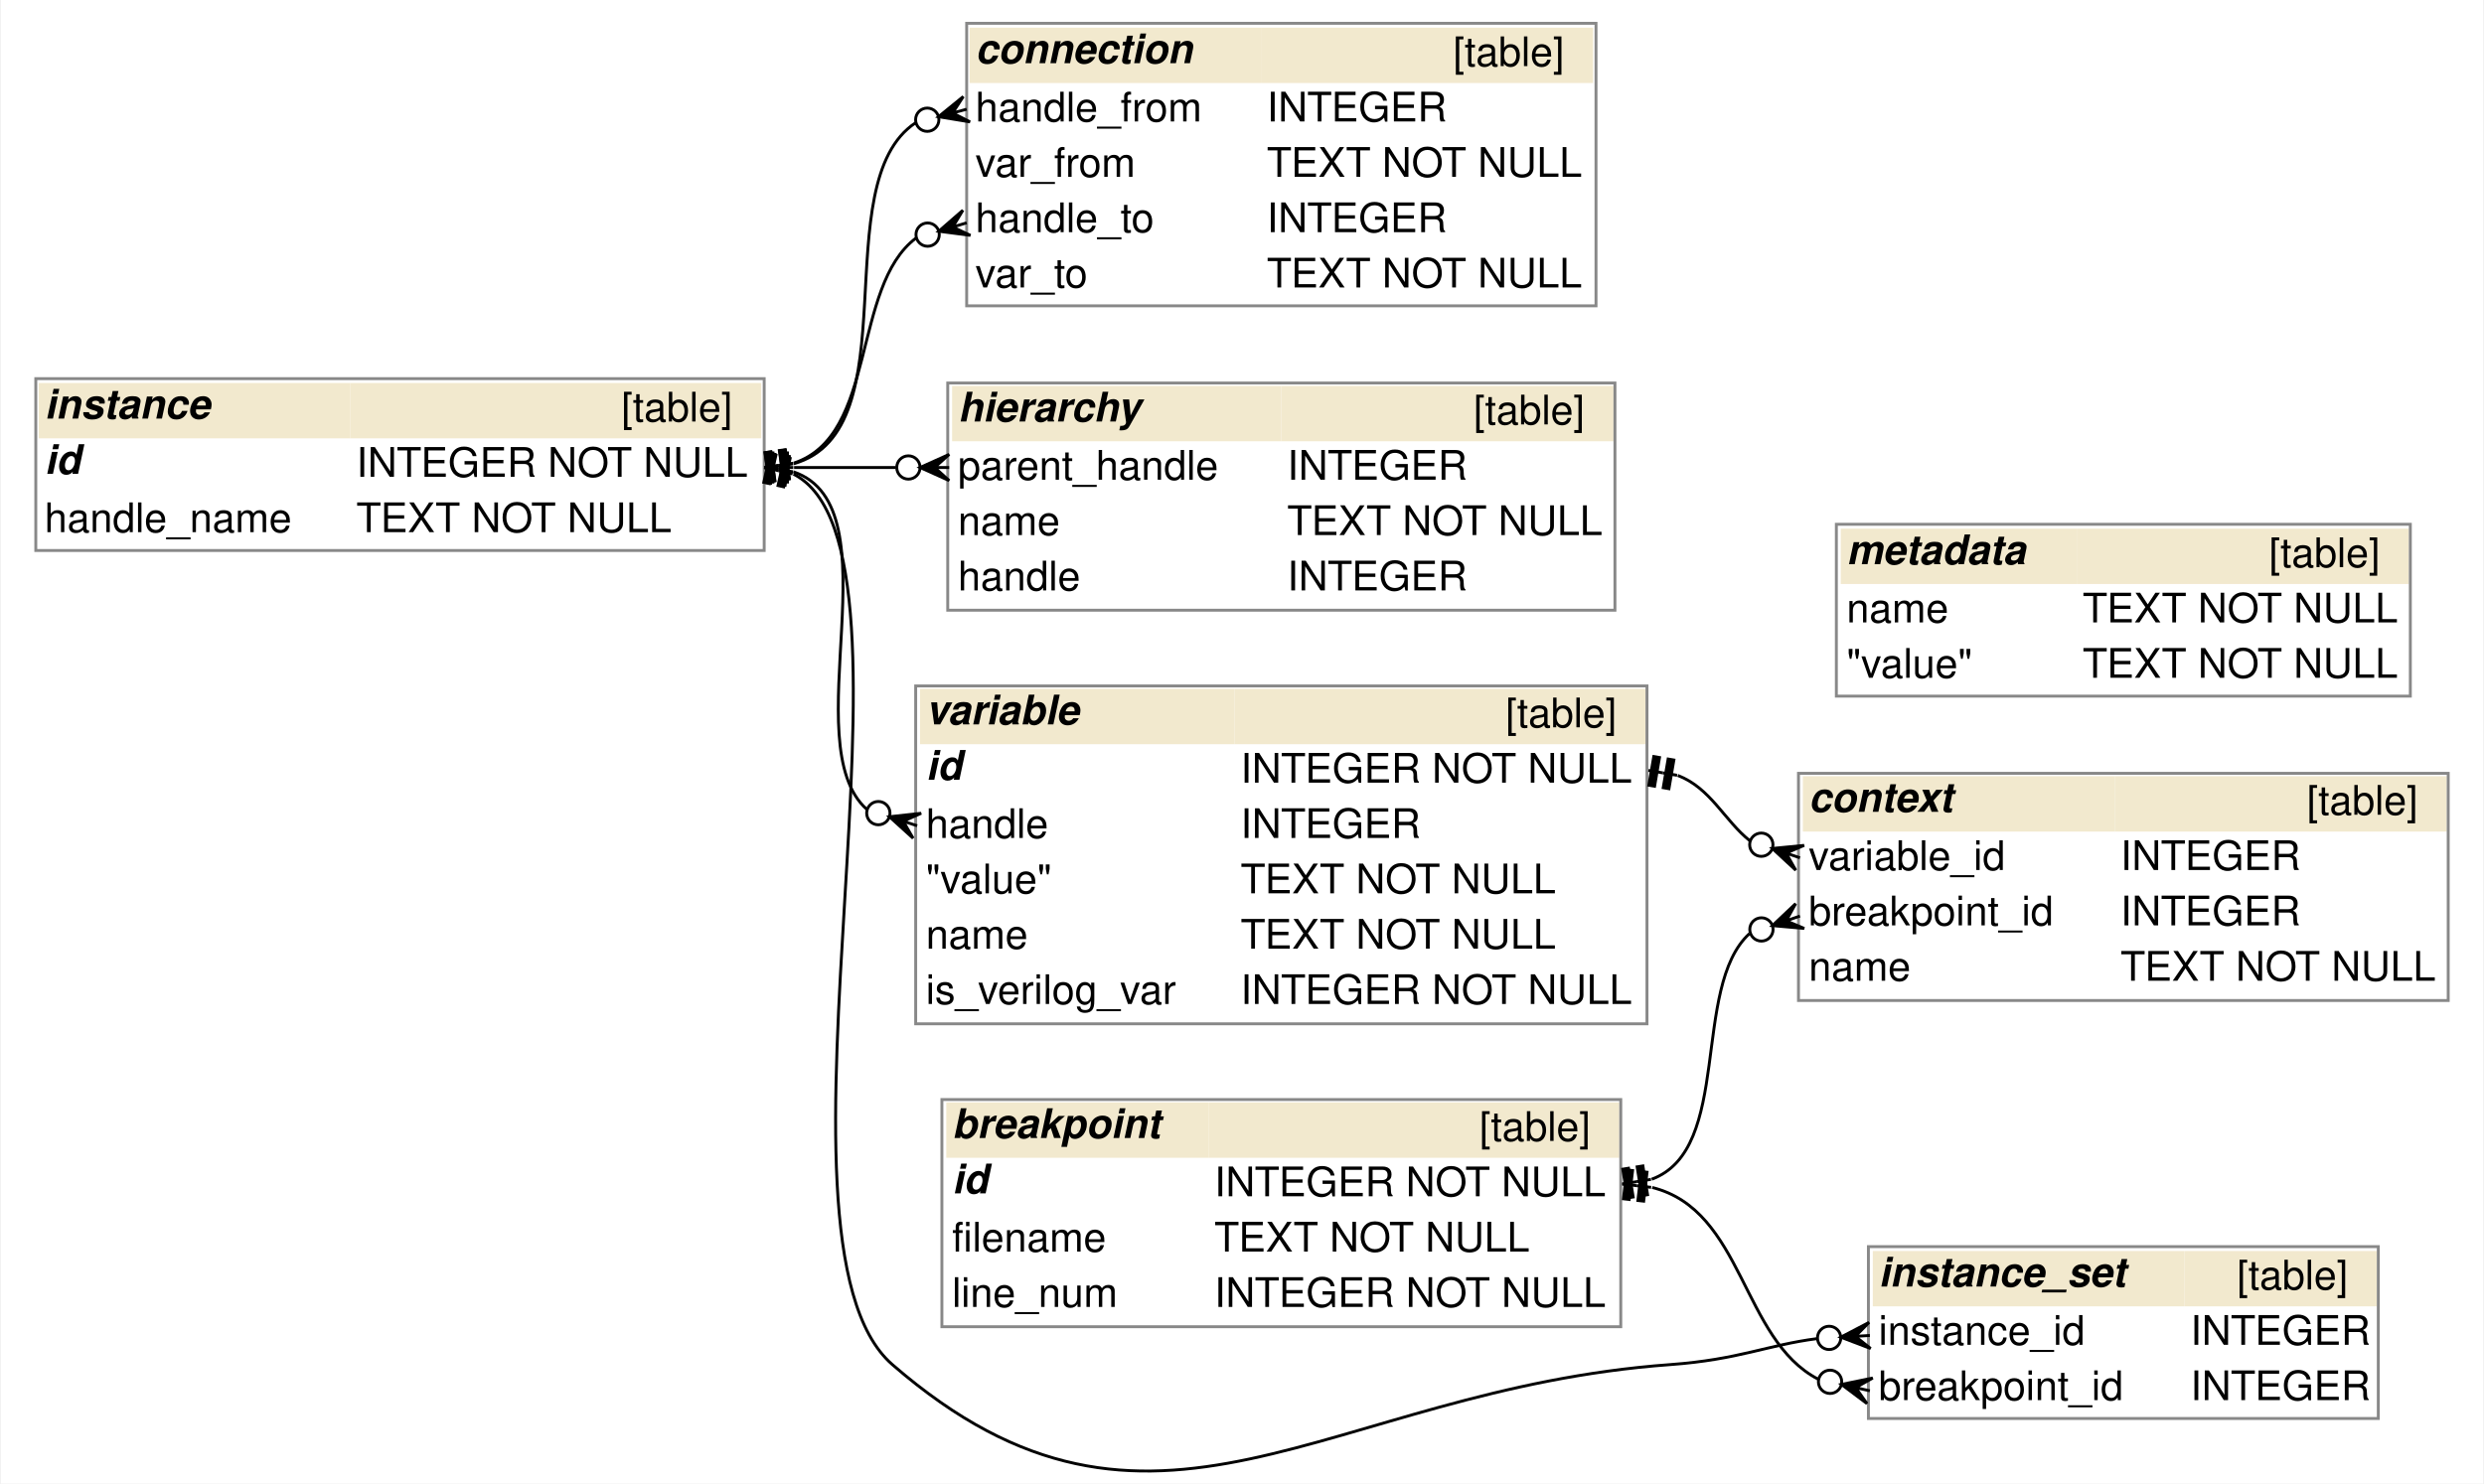
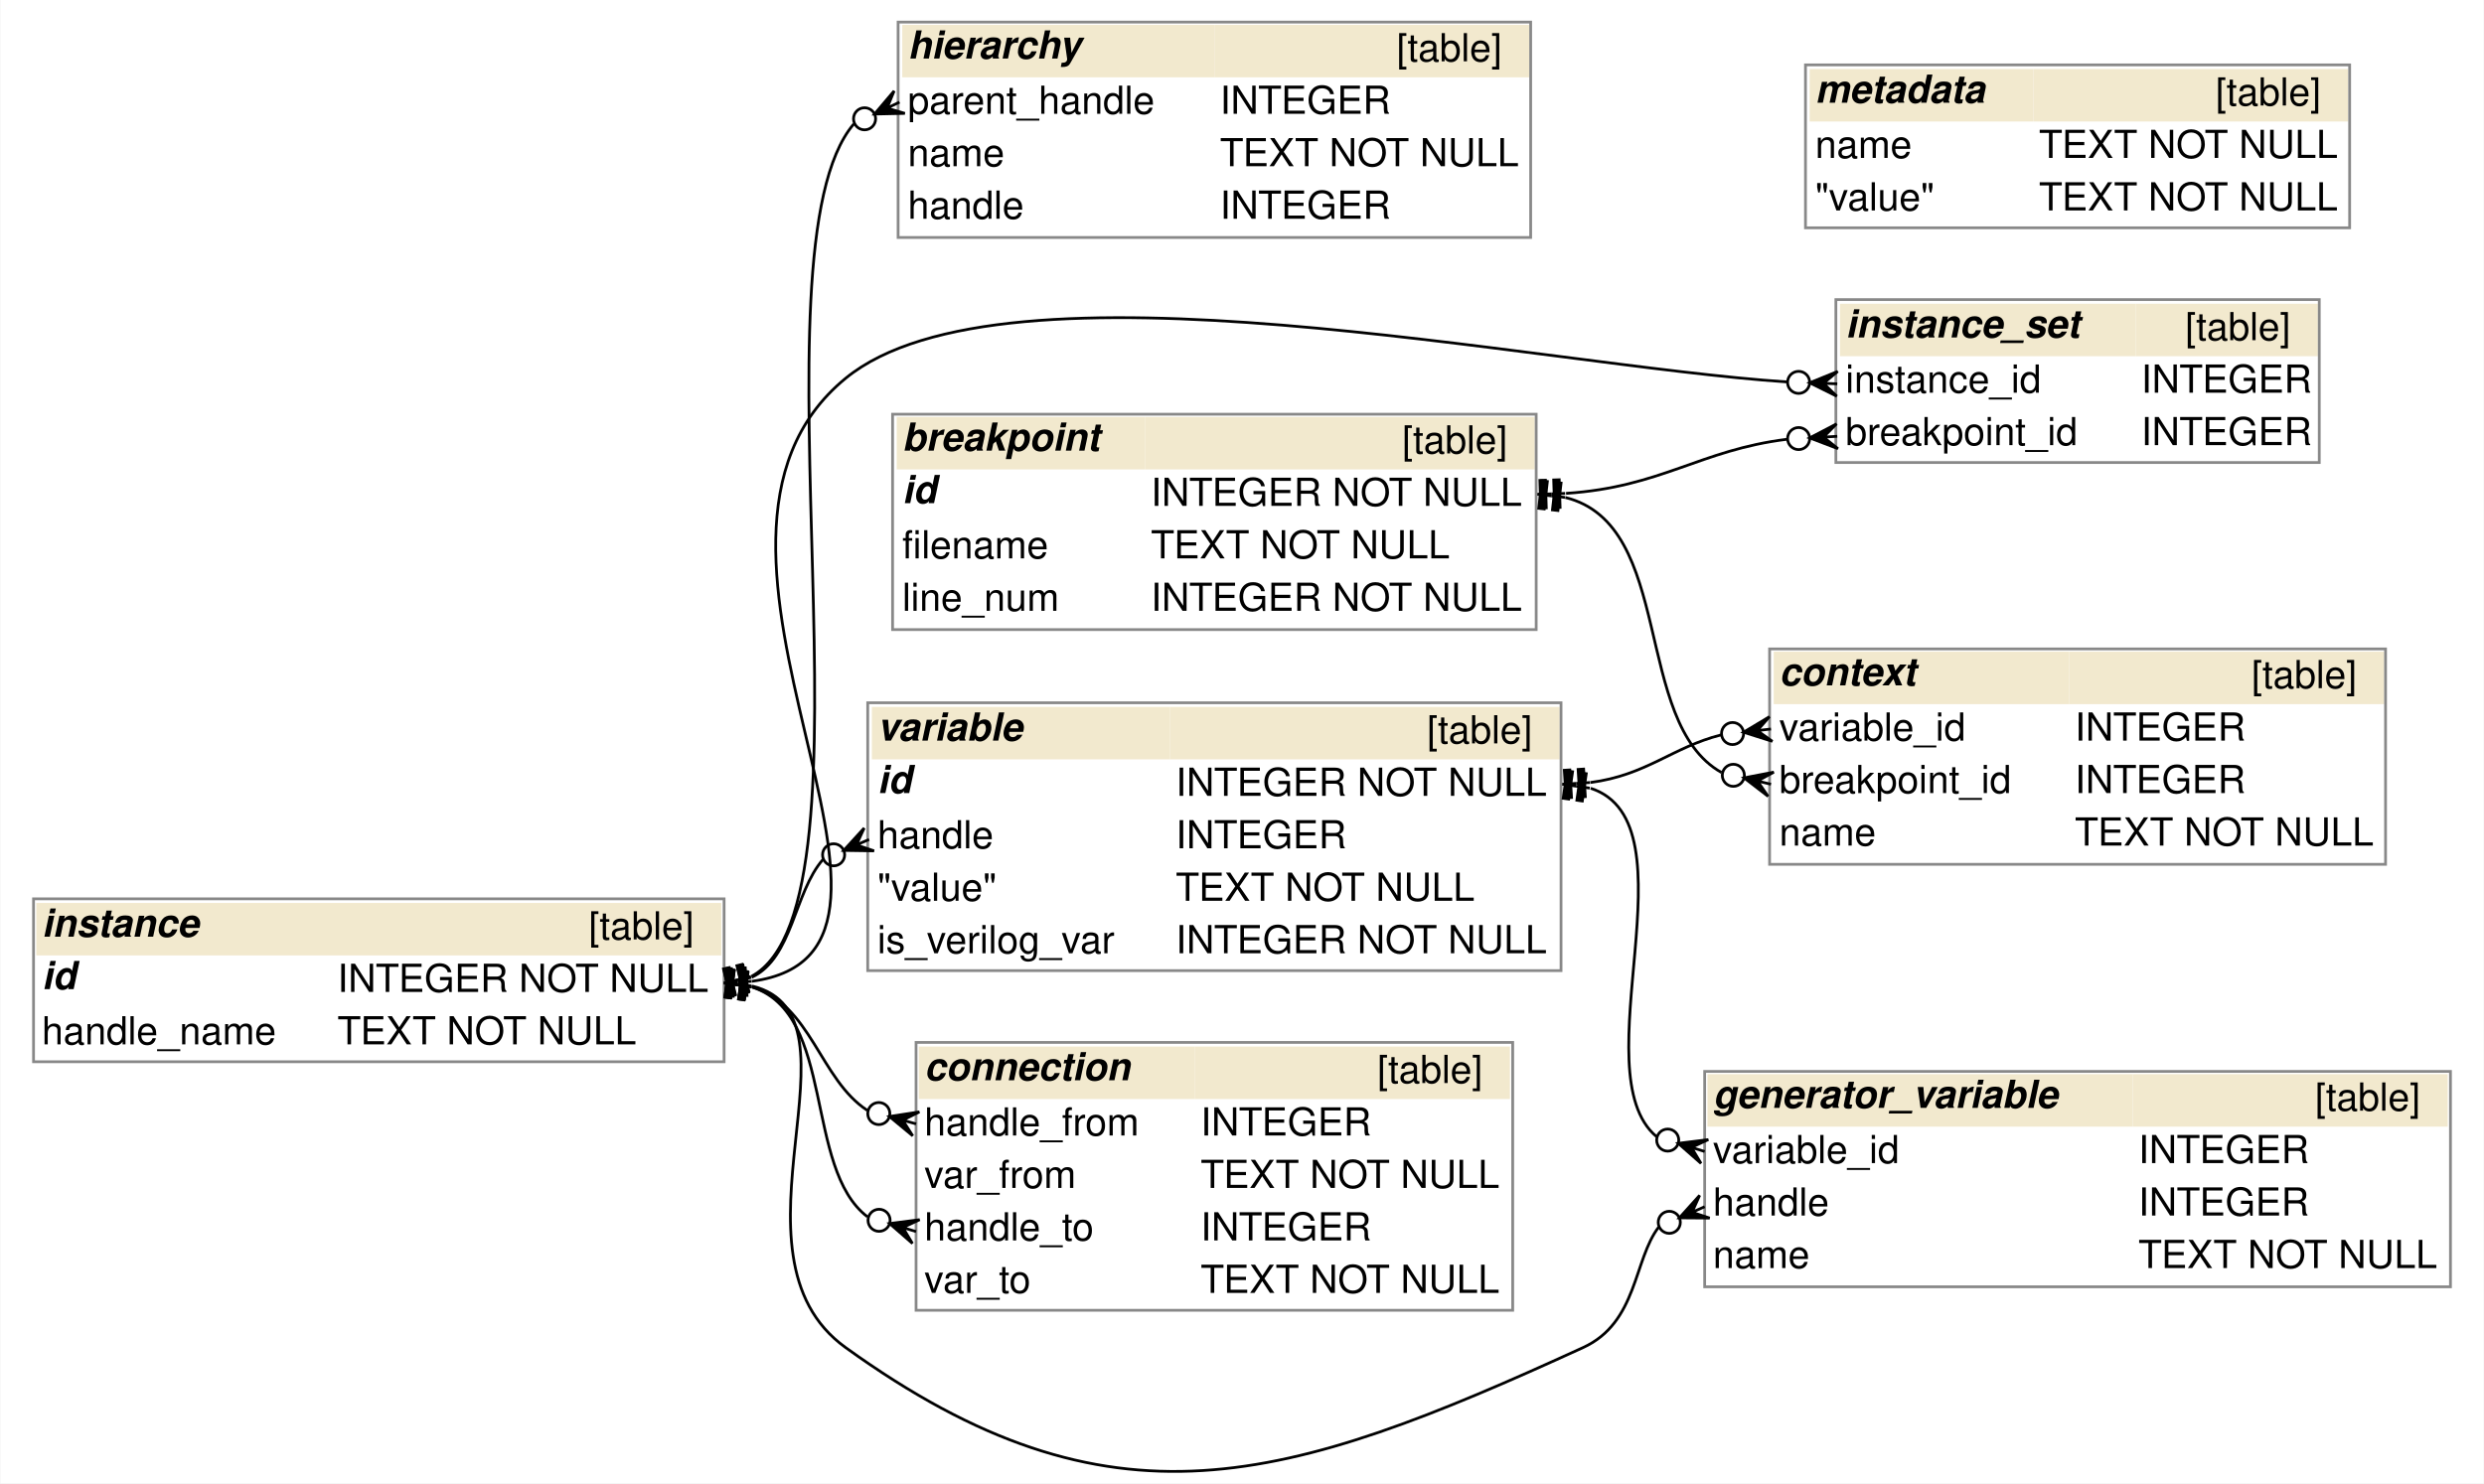
- <svg xmlns="http://www.w3.org/2000/svg" width="852pt" height="509pt" viewBox="0.00 0.00 852.00 509.34">
-   <g id="graph0" class="graph" transform="scale(1 1) rotate(0) translate(4 505.34)">
-     <polygon fill="white" stroke="transparent" points="-4,4 -4,-505.34 848,-505.34 848,4 -4,4" />
+ <svg xmlns="http://www.w3.org/2000/svg" width="899pt" height="537pt" viewBox="0.00 0.00 899.00 537.17">
+   <g id="graph0" class="graph" transform="scale(1 1) rotate(0) translate(4 533.17)">
+     <polygon fill="white" stroke="transparent" points="-4,4 -4,-533.17 895,-533.17 895,4 -4,4" />
    <g id="node1" class="node">
-       <polygon fill="#f2e9ce" stroke="transparent" points="320.5,-107.84 320.5,-126.84 410.5,-126.84 410.5,-107.84 320.5,-107.84" />
-       <text text-anchor="start" x="322.5" y="-114.64" font-family="Helvetica,sans-Serif" font-weight="bold" font-style="italic" font-size="14.00">breakpoint</text>
-       <polygon fill="#f2e9ce" stroke="transparent" points="410.5,-107.84 410.5,-126.84 551.5,-126.84 551.5,-107.84 410.5,-107.84" />
-       <text text-anchor="start" x="503.5" y="-113.64" font-family="Helvetica,sans-Serif" font-size="14.00">[table]</text>
-       <text text-anchor="start" x="322.5" y="-95.64" font-family="Helvetica,sans-Serif" font-weight="bold" font-style="italic" font-size="14.00">id</text>
-       <text text-anchor="start" x="396.5" y="-94.64" font-family="Helvetica,sans-Serif" font-size="14.00"> </text>
-       <text text-anchor="start" x="412.5" y="-94.64" font-family="Helvetica,sans-Serif" font-size="14.00">INTEGER NOT NULL</text>
-       <text text-anchor="start" x="322.5" y="-75.64" font-family="Helvetica,sans-Serif" font-size="14.00">filename</text>
-       <text text-anchor="start" x="396.5" y="-75.64" font-family="Helvetica,sans-Serif" font-size="14.00"> </text>
-       <text text-anchor="start" x="412.5" y="-75.64" font-family="Helvetica,sans-Serif" font-size="14.00">TEXT NOT NULL</text>
-       <text text-anchor="start" x="322.5" y="-56.64" font-family="Helvetica,sans-Serif" font-size="14.00">line_num</text>
-       <text text-anchor="start" x="396.5" y="-56.64" font-family="Helvetica,sans-Serif" font-size="14.00"> </text>
-       <text text-anchor="start" x="412.5" y="-56.64" font-family="Helvetica,sans-Serif" font-size="14.00">INTEGER NOT NULL</text>
-       <polygon fill="none" stroke="#888888" points="319,-49.84 319,-127.84 552,-127.84 552,-49.84 319,-49.84" />
+       <polygon fill="#f2e9ce" stroke="transparent" points="320.5,-363.17 320.5,-382.17 410.5,-382.17 410.5,-363.17 320.5,-363.17" />
+       <text text-anchor="start" x="322.5" y="-369.97" font-family="Helvetica,sans-Serif" font-weight="bold" font-style="italic" font-size="14.00">breakpoint</text>
+       <polygon fill="#f2e9ce" stroke="transparent" points="410.5,-363.17 410.5,-382.17 551.5,-382.17 551.5,-363.17 410.5,-363.17" />
+       <text text-anchor="start" x="503.5" y="-368.97" font-family="Helvetica,sans-Serif" font-size="14.00">[table]</text>
+       <text text-anchor="start" x="322.5" y="-350.97" font-family="Helvetica,sans-Serif" font-weight="bold" font-style="italic" font-size="14.00">id</text>
+       <text text-anchor="start" x="396.5" y="-349.97" font-family="Helvetica,sans-Serif" font-size="14.00"> </text>
+       <text text-anchor="start" x="412.5" y="-349.97" font-family="Helvetica,sans-Serif" font-size="14.00">INTEGER NOT NULL</text>
+       <text text-anchor="start" x="322.5" y="-330.97" font-family="Helvetica,sans-Serif" font-size="14.00">filename</text>
+       <text text-anchor="start" x="396.5" y="-330.97" font-family="Helvetica,sans-Serif" font-size="14.00"> </text>
+       <text text-anchor="start" x="412.5" y="-330.97" font-family="Helvetica,sans-Serif" font-size="14.00">TEXT NOT NULL</text>
+       <text text-anchor="start" x="322.5" y="-311.97" font-family="Helvetica,sans-Serif" font-size="14.00">line_num</text>
+       <text text-anchor="start" x="396.5" y="-311.97" font-family="Helvetica,sans-Serif" font-size="14.00"> </text>
+       <text text-anchor="start" x="412.5" y="-311.97" font-family="Helvetica,sans-Serif" font-size="14.00">INTEGER NOT NULL</text>
+       <polygon fill="none" stroke="#888888" points="319,-305.17 319,-383.17 552,-383.17 552,-305.17 319,-305.17" />
    </g>
    <g id="node2" class="node">
-       <polygon fill="#f2e9ce" stroke="transparent" points="614.5,-219.84 614.5,-238.84 721.5,-238.84 721.5,-219.84 614.5,-219.84" />
-       <text text-anchor="start" x="616.5" y="-226.64" font-family="Helvetica,sans-Serif" font-weight="bold" font-style="italic" font-size="14.00">context</text>
-       <polygon fill="#f2e9ce" stroke="transparent" points="721.5,-219.84 721.5,-238.84 835.5,-238.84 835.5,-219.84 721.5,-219.84" />
-       <text text-anchor="start" x="787.5" y="-225.64" font-family="Helvetica,sans-Serif" font-size="14.00">[table]</text>
-       <text text-anchor="start" x="616.5" y="-206.64" font-family="Helvetica,sans-Serif" font-size="14.00">variable_id</text>
-       <text text-anchor="start" x="714.5" y="-206.64" font-family="Helvetica,sans-Serif" font-size="14.00"> </text>
-       <text text-anchor="start" x="723.5" y="-206.64" font-family="Helvetica,sans-Serif" font-size="14.00">INTEGER</text>
-       <text text-anchor="start" x="616.5" y="-187.64" font-family="Helvetica,sans-Serif" font-size="14.00">breakpoint_id</text>
-       <text text-anchor="start" x="714.5" y="-187.64" font-family="Helvetica,sans-Serif" font-size="14.00"> </text>
-       <text text-anchor="start" x="723.5" y="-187.64" font-family="Helvetica,sans-Serif" font-size="14.00">INTEGER</text>
-       <text text-anchor="start" x="616.5" y="-168.64" font-family="Helvetica,sans-Serif" font-size="14.00">name</text>
-       <text text-anchor="start" x="714.5" y="-168.64" font-family="Helvetica,sans-Serif" font-size="14.00"> </text>
-       <text text-anchor="start" x="723.5" y="-168.64" font-family="Helvetica,sans-Serif" font-size="14.00">TEXT NOT NULL</text>
-       <polygon fill="none" stroke="#888888" points="613,-161.84 613,-239.84 836,-239.84 836,-161.84 613,-161.84" />
+       <polygon fill="#f2e9ce" stroke="transparent" points="638,-278.17 638,-297.17 745,-297.17 745,-278.17 638,-278.17" />
+       <text text-anchor="start" x="640" y="-284.97" font-family="Helvetica,sans-Serif" font-weight="bold" font-style="italic" font-size="14.00">context</text>
+       <polygon fill="#f2e9ce" stroke="transparent" points="745,-278.17 745,-297.17 859,-297.17 859,-278.17 745,-278.17" />
+       <text text-anchor="start" x="811" y="-283.97" font-family="Helvetica,sans-Serif" font-size="14.00">[table]</text>
+       <text text-anchor="start" x="640" y="-264.97" font-family="Helvetica,sans-Serif" font-size="14.00">variable_id</text>
+       <text text-anchor="start" x="738" y="-264.97" font-family="Helvetica,sans-Serif" font-size="14.00"> </text>
+       <text text-anchor="start" x="747" y="-264.97" font-family="Helvetica,sans-Serif" font-size="14.00">INTEGER</text>
+       <text text-anchor="start" x="640" y="-245.97" font-family="Helvetica,sans-Serif" font-size="14.00">breakpoint_id</text>
+       <text text-anchor="start" x="738" y="-245.97" font-family="Helvetica,sans-Serif" font-size="14.00"> </text>
+       <text text-anchor="start" x="747" y="-245.97" font-family="Helvetica,sans-Serif" font-size="14.00">INTEGER</text>
+       <text text-anchor="start" x="640" y="-226.97" font-family="Helvetica,sans-Serif" font-size="14.00">name</text>
+       <text text-anchor="start" x="738" y="-226.97" font-family="Helvetica,sans-Serif" font-size="14.00"> </text>
+       <text text-anchor="start" x="747" y="-226.97" font-family="Helvetica,sans-Serif" font-size="14.00">TEXT NOT NULL</text>
+       <polygon fill="none" stroke="#888888" points="636.5,-220.17 636.5,-298.17 859.5,-298.17 859.5,-220.17 636.5,-220.17" />
    </g>
    <g id="edge1" class="edge">
-       <path fill="none" stroke="black" d="M596.16,-184.8C576.02,-166.26 590.52,-110.73 562.61,-100.48" />
-       <polygon fill="black" stroke="black" points="604.06,-187.55 612.02,-195.09 608.78,-189.2 613.5,-190.84 613.5,-190.84 613.5,-190.84 608.78,-189.2 614.98,-186.59 604.06,-187.55 604.06,-187.55" />
-       <ellipse fill="none" stroke="black" cx="600.28" cy="-186.24" rx="4" ry="4" />
-       <polygon fill="black" stroke="black" points="552.69,-103.94 554.29,-94.06 556.26,-94.38 554.66,-104.26 552.69,-103.94" />
-       <polyline fill="none" stroke="black" points="552.5,-98.84 557.44,-99.64 " />
-       <polygon fill="black" stroke="black" points="557.62,-104.73 559.22,-94.86 561.2,-95.18 559.6,-105.05 557.62,-104.73" />
-       <polyline fill="none" stroke="black" points="557.44,-99.64 562.37,-100.44 " />
+       <path fill="none" stroke="black" d="M619.09,-253.42C586.7,-271.68 602.48,-343.07 562.56,-353.02" />
+       <polygon fill="black" stroke="black" points="627.27,-251.48 638.04,-253.55 632.13,-250.33 637,-249.17 637,-249.17 637,-249.17 632.13,-250.33 635.96,-244.79 627.27,-251.48 627.27,-251.48" />
+       <ellipse fill="none" stroke="black" cx="623.38" cy="-252.4" rx="4" ry="4" />
+       <polygon fill="black" stroke="black" points="554.06,-359.03 552.92,-349.09 554.91,-348.86 556.05,-358.8 554.06,-359.03" />
+       <polyline fill="none" stroke="black" points="552.5,-354.17 557.47,-353.6 " />
+       <polygon fill="black" stroke="black" points="559.03,-358.46 557.89,-348.52 559.88,-348.29 561.02,-358.23 559.03,-358.46" />
+       <polyline fill="none" stroke="black" points="557.47,-353.6 562.43,-353.03 " />
+     </g>
+     <g id="node8" class="node">
+       <polygon fill="#f2e9ce" stroke="transparent" points="311.5,-258.17 311.5,-277.17 419.5,-277.17 419.5,-258.17 311.5,-258.17" />
+       <text text-anchor="start" x="313.5" y="-264.97" font-family="Helvetica,sans-Serif" font-weight="bold" font-style="italic" font-size="14.00">variable</text>
+       <polygon fill="#f2e9ce" stroke="transparent" points="419.5,-258.17 419.5,-277.17 560.5,-277.17 560.5,-258.17 419.5,-258.17" />
+       <text text-anchor="start" x="512.5" y="-263.97" font-family="Helvetica,sans-Serif" font-size="14.00">[table]</text>
+       <text text-anchor="start" x="313.5" y="-245.97" font-family="Helvetica,sans-Serif" font-weight="bold" font-style="italic" font-size="14.00">id</text>
+       <text text-anchor="start" x="412.5" y="-244.97" font-family="Helvetica,sans-Serif" font-size="14.00"> </text>
+       <text text-anchor="start" x="421.5" y="-244.97" font-family="Helvetica,sans-Serif" font-size="14.00">INTEGER NOT NULL</text>
+       <text text-anchor="start" x="313.5" y="-225.97" font-family="Helvetica,sans-Serif" font-size="14.00">handle</text>
+       <text text-anchor="start" x="412.5" y="-225.97" font-family="Helvetica,sans-Serif" font-size="14.00"> </text>
+       <text text-anchor="start" x="421.5" y="-225.97" font-family="Helvetica,sans-Serif" font-size="14.00">INTEGER</text>
+       <text text-anchor="start" x="313.5" y="-206.97" font-family="Helvetica,sans-Serif" font-size="14.00">"value"</text>
+       <text text-anchor="start" x="412.5" y="-206.97" font-family="Helvetica,sans-Serif" font-size="14.00"> </text>
+       <text text-anchor="start" x="421.5" y="-206.97" font-family="Helvetica,sans-Serif" font-size="14.00">TEXT NOT NULL</text>
+       <text text-anchor="start" x="313.5" y="-187.97" font-family="Helvetica,sans-Serif" font-size="14.00">is_verilog_var</text>
+       <text text-anchor="start" x="412.5" y="-187.97" font-family="Helvetica,sans-Serif" font-size="14.00"> </text>
+       <text text-anchor="start" x="421.5" y="-187.97" font-family="Helvetica,sans-Serif" font-size="14.00">INTEGER NOT NULL</text>
+       <polygon fill="none" stroke="#888888" points="310,-181.67 310,-278.67 561,-278.67 561,-181.67 310,-181.67" />
+     </g>
+     <g id="edge9" class="edge">
+       <path fill="none" stroke="black" d="M618.91,-267.03C601.33,-262.56 591.87,-252.41 571.63,-249.8" />
+       <polygon fill="black" stroke="black" points="627.07,-268 636.47,-273.64 632.03,-268.59 637,-269.17 637,-269.17 637,-269.17 632.03,-268.59 637.53,-264.7 627.07,-268 627.07,-268" />
+       <ellipse fill="none" stroke="black" cx="623.1" cy="-267.53" rx="4" ry="4" />
+       <polygon fill="black" stroke="black" points="562.19,-254.23 562.81,-244.24 564.8,-244.37 564.19,-254.35 562.19,-254.23" />
+       <polyline fill="none" stroke="black" points="561.5,-249.17 566.49,-249.48 " />
+       <polygon fill="black" stroke="black" points="567.18,-254.53 567.8,-244.55 569.79,-244.68 569.18,-254.66 567.18,-254.53" />
+       <polyline fill="none" stroke="black" points="566.49,-249.48 571.48,-249.79 " />
+     </g>
+     <g id="node3" class="node">
+       <polygon fill="#f2e9ce" stroke="transparent" points="662,-404.17 662,-423.17 769,-423.17 769,-404.17 662,-404.17" />
+       <text text-anchor="start" x="664" y="-410.97" font-family="Helvetica,sans-Serif" font-weight="bold" font-style="italic" font-size="14.00">instance_set</text>
+       <polygon fill="#f2e9ce" stroke="transparent" points="769,-404.17 769,-423.17 835,-423.17 835,-404.17 769,-404.17" />
+       <text text-anchor="start" x="787" y="-409.97" font-family="Helvetica,sans-Serif" font-size="14.00">[table]</text>
+       <text text-anchor="start" x="664" y="-390.97" font-family="Helvetica,sans-Serif" font-size="14.00">instance_id</text>
+       <text text-anchor="start" x="762" y="-390.97" font-family="Helvetica,sans-Serif" font-size="14.00"> </text>
+       <text text-anchor="start" x="771" y="-390.97" font-family="Helvetica,sans-Serif" font-size="14.00">INTEGER</text>
+       <text text-anchor="start" x="664" y="-371.97" font-family="Helvetica,sans-Serif" font-size="14.00">breakpoint_id</text>
+       <text text-anchor="start" x="762" y="-371.97" font-family="Helvetica,sans-Serif" font-size="14.00"> </text>
+       <text text-anchor="start" x="771" y="-371.97" font-family="Helvetica,sans-Serif" font-size="14.00">INTEGER</text>
+       <polygon fill="none" stroke="#888888" points="660.5,-365.67 660.5,-424.67 835.5,-424.67 835.5,-365.67 660.5,-365.67" />
+     </g>
+     <g id="edge2" class="edge">
+       <path fill="none" stroke="black" d="M642.83,-374.1C611.31,-370.19 597.37,-356.78 562.82,-354.5" />
+       <polygon fill="black" stroke="black" points="651.02,-374.59 660.74,-379.67 656.01,-374.88 661,-375.17 661,-375.17 661,-375.17 656.01,-374.88 661.26,-370.68 651.02,-374.59 651.02,-374.59" />
+       <ellipse fill="none" stroke="black" cx="647.02" cy="-374.35" rx="4" ry="4" />
+       <polygon fill="black" stroke="black" points="553.34,-359.2 553.66,-349.21 555.66,-349.27 555.34,-359.27 553.34,-359.2" />
+       <polyline fill="none" stroke="black" points="552.5,-354.17 557.5,-354.33 " />
+       <polygon fill="black" stroke="black" points="558.34,-359.36 558.66,-349.37 560.66,-349.43 560.34,-359.43 558.34,-359.36" />
+       <polyline fill="none" stroke="black" points="557.5,-354.33 562.49,-354.49 " />
    </g>
    <g id="node7" class="node">
-       <polygon fill="#f2e9ce" stroke="transparent" points="311.5,-249.84 311.5,-268.84 419.5,-268.84 419.5,-249.84 311.5,-249.84" />
-       <text text-anchor="start" x="313.5" y="-256.64" font-family="Helvetica,sans-Serif" font-weight="bold" font-style="italic" font-size="14.00">variable</text>
-       <polygon fill="#f2e9ce" stroke="transparent" points="419.5,-249.84 419.5,-268.84 560.5,-268.84 560.5,-249.84 419.5,-249.84" />
-       <text text-anchor="start" x="512.5" y="-255.64" font-family="Helvetica,sans-Serif" font-size="14.00">[table]</text>
-       <text text-anchor="start" x="313.5" y="-237.64" font-family="Helvetica,sans-Serif" font-weight="bold" font-style="italic" font-size="14.00">id</text>
-       <text text-anchor="start" x="412.5" y="-236.64" font-family="Helvetica,sans-Serif" font-size="14.00"> </text>
-       <text text-anchor="start" x="421.5" y="-236.64" font-family="Helvetica,sans-Serif" font-size="14.00">INTEGER NOT NULL</text>
-       <text text-anchor="start" x="313.5" y="-217.64" font-family="Helvetica,sans-Serif" font-size="14.00">handle</text>
-       <text text-anchor="start" x="412.5" y="-217.64" font-family="Helvetica,sans-Serif" font-size="14.00"> </text>
-       <text text-anchor="start" x="421.5" y="-217.64" font-family="Helvetica,sans-Serif" font-size="14.00">INTEGER</text>
-       <text text-anchor="start" x="313.5" y="-198.64" font-family="Helvetica,sans-Serif" font-size="14.00">"value"</text>
-       <text text-anchor="start" x="412.5" y="-198.64" font-family="Helvetica,sans-Serif" font-size="14.00"> </text>
-       <text text-anchor="start" x="421.5" y="-198.64" font-family="Helvetica,sans-Serif" font-size="14.00">TEXT NOT NULL</text>
-       <text text-anchor="start" x="313.5" y="-179.64" font-family="Helvetica,sans-Serif" font-size="14.00">name</text>
-       <text text-anchor="start" x="412.5" y="-179.64" font-family="Helvetica,sans-Serif" font-size="14.00"> </text>
-       <text text-anchor="start" x="421.5" y="-179.64" font-family="Helvetica,sans-Serif" font-size="14.00">TEXT NOT NULL</text>
-       <text text-anchor="start" x="313.5" y="-160.64" font-family="Helvetica,sans-Serif" font-size="14.00">is_verilog_var</text>
-       <text text-anchor="start" x="412.5" y="-160.64" font-family="Helvetica,sans-Serif" font-size="14.00"> </text>
-       <text text-anchor="start" x="421.5" y="-160.64" font-family="Helvetica,sans-Serif" font-size="14.00">INTEGER NOT NULL</text>
-       <polygon fill="none" stroke="#888888" points="310,-153.84 310,-269.84 561,-269.84 561,-153.84 310,-153.84" />
+       <polygon fill="#f2e9ce" stroke="transparent" points="9,-187.17 9,-206.17 116,-206.17 116,-187.17 9,-187.17" />
+       <text text-anchor="start" x="11" y="-193.97" font-family="Helvetica,sans-Serif" font-weight="bold" font-style="italic" font-size="14.00">instance</text>
+       <polygon fill="#f2e9ce" stroke="transparent" points="116,-187.17 116,-206.17 257,-206.17 257,-187.17 116,-187.17" />
+       <text text-anchor="start" x="209" y="-192.97" font-family="Helvetica,sans-Serif" font-size="14.00">[table]</text>
+       <text text-anchor="start" x="11" y="-174.97" font-family="Helvetica,sans-Serif" font-weight="bold" font-style="italic" font-size="14.00">id</text>
+       <text text-anchor="start" x="109" y="-173.97" font-family="Helvetica,sans-Serif" font-size="14.00"> </text>
+       <text text-anchor="start" x="118" y="-173.97" font-family="Helvetica,sans-Serif" font-size="14.00">INTEGER NOT NULL</text>
+       <text text-anchor="start" x="11" y="-154.97" font-family="Helvetica,sans-Serif" font-size="14.00">handle_name</text>
+       <text text-anchor="start" x="109" y="-154.97" font-family="Helvetica,sans-Serif" font-size="14.00"> </text>
+       <text text-anchor="start" x="118" y="-154.97" font-family="Helvetica,sans-Serif" font-size="14.00">TEXT NOT NULL</text>
+       <polygon fill="none" stroke="#888888" points="8,-148.67 8,-207.67 258,-207.67 258,-148.67 8,-148.67" />
+     </g>
+     <g id="edge5" class="edge">
+       <path fill="none" stroke="black" d="M642.8,-394.86C552.21,-400.88 359.5,-443.27 302,-396.17 228.05,-335.6 347.76,-188.63 268.12,-177.81" />
+       <polygon fill="black" stroke="black" points="651.01,-394.55 661.17,-398.67 656,-394.36 661,-394.17 661,-394.17 661,-394.17 656,-394.36 660.83,-389.68 651.01,-394.55 651.01,-394.55" />
+       <ellipse fill="none" stroke="black" cx="647.01" cy="-394.7" rx="4" ry="4" />
+       <polygon fill="black" stroke="black" points="258.69,-182.23 259.31,-172.25 261.31,-172.37 260.68,-182.35 258.69,-182.23" />
+       <polyline fill="none" stroke="black" points="258,-177.17 262.99,-177.49 " />
+       <polygon fill="black" stroke="black" points="263.68,-182.54 264.3,-172.56 266.3,-172.68 265.67,-182.66 263.68,-182.54" />
+       <polyline fill="none" stroke="black" points="262.99,-177.49 267.98,-177.8 " />
+     </g>
+     <g id="node4" class="node">
+       <polygon fill="#f2e9ce" stroke="transparent" points="328.5,-135.17 328.5,-154.17 428.5,-154.17 428.5,-135.17 328.5,-135.17" />
+       <text text-anchor="start" x="330.5" y="-141.97" font-family="Helvetica,sans-Serif" font-weight="bold" font-style="italic" font-size="14.00">connection</text>
+       <polygon fill="#f2e9ce" stroke="transparent" points="428.5,-135.17 428.5,-154.17 542.5,-154.17 542.5,-135.17 428.5,-135.17" />
+       <text text-anchor="start" x="494.5" y="-140.97" font-family="Helvetica,sans-Serif" font-size="14.00">[table]</text>
+       <text text-anchor="start" x="330.5" y="-121.97" font-family="Helvetica,sans-Serif" font-size="14.00">handle_from</text>
+       <text text-anchor="start" x="421.5" y="-121.97" font-family="Helvetica,sans-Serif" font-size="14.00"> </text>
+       <text text-anchor="start" x="430.5" y="-121.97" font-family="Helvetica,sans-Serif" font-size="14.00">INTEGER</text>
+       <text text-anchor="start" x="330.5" y="-102.97" font-family="Helvetica,sans-Serif" font-size="14.00">var_from</text>
+       <text text-anchor="start" x="421.5" y="-102.97" font-family="Helvetica,sans-Serif" font-size="14.00"> </text>
+       <text text-anchor="start" x="430.5" y="-102.97" font-family="Helvetica,sans-Serif" font-size="14.00">TEXT NOT NULL</text>
+       <text text-anchor="start" x="330.5" y="-83.97" font-family="Helvetica,sans-Serif" font-size="14.00">handle_to</text>
+       <text text-anchor="start" x="421.5" y="-83.97" font-family="Helvetica,sans-Serif" font-size="14.00"> </text>
+       <text text-anchor="start" x="430.5" y="-83.97" font-family="Helvetica,sans-Serif" font-size="14.00">INTEGER</text>
+       <text text-anchor="start" x="330.5" y="-64.97" font-family="Helvetica,sans-Serif" font-size="14.00">var_to</text>
+       <text text-anchor="start" x="421.5" y="-64.97" font-family="Helvetica,sans-Serif" font-size="14.00"> </text>
+       <text text-anchor="start" x="430.5" y="-64.97" font-family="Helvetica,sans-Serif" font-size="14.00">TEXT NOT NULL</text>
+       <polygon fill="none" stroke="#888888" points="327.5,-58.67 327.5,-155.67 543.5,-155.67 543.5,-58.67 327.5,-58.67" />
+     </g>
+     <g id="edge7" class="edge">
+       <path fill="none" stroke="black" d="M309.86,-131.06C292.62,-142.28 289.56,-169.4 268.03,-175.8" />
+       <polygon fill="black" stroke="black" points="317.86,-128.84 328.7,-130.51 322.68,-127.51 327.5,-126.17 327.5,-126.17 327.5,-126.17 322.68,-127.51 326.3,-121.84 317.86,-128.84 317.86,-128.84" />
+       <ellipse fill="none" stroke="black" cx="314.01" cy="-129.91" rx="4" ry="4" />
+       <polygon fill="black" stroke="black" points="259.67,-181.99 258.31,-172.08 260.3,-171.81 261.65,-181.72 259.67,-181.99" />
+       <polyline fill="none" stroke="black" points="258,-177.17 262.95,-176.5 " />
+       <polygon fill="black" stroke="black" points="264.62,-181.31 263.27,-171.41 265.25,-171.14 266.6,-181.04 264.62,-181.31" />
+       <polyline fill="none" stroke="black" points="262.95,-176.5 267.91,-175.82 " />
    </g>
    <g id="edge8" class="edge">
-       <path fill="none" stroke="black" d="M596.39,-216.62C587.61,-223.57 582.84,-234.82 571.57,-239.11" />
-       <polygon fill="black" stroke="black" points="604.03,-214.04 614.94,-215.1 608.76,-212.44 613.5,-210.84 613.5,-210.84 613.5,-210.84 608.76,-212.44 612.06,-206.58 604.03,-214.04 604.03,-214.04" />
-       <ellipse fill="none" stroke="black" cx="600.24" cy="-215.33" rx="4" ry="4" />
-       <polygon fill="black" stroke="black" points="563.33,-245.6 561.64,-235.74 563.61,-235.4 565.3,-245.26 563.33,-245.6" />
-       <polyline fill="none" stroke="black" points="561.5,-240.84 566.43,-239.99 " />
-       <polygon fill="black" stroke="black" points="568.26,-244.75 566.57,-234.9 568.54,-234.56 570.23,-244.41 568.26,-244.75" />
-       <polyline fill="none" stroke="black" points="566.43,-239.99 571.36,-239.15 " />
-     </g>
-     <g id="node3" class="node">
-       <polygon fill="#f2e9ce" stroke="transparent" points="638.5,-56.84 638.5,-75.84 745.5,-75.84 745.5,-56.84 638.5,-56.84" />
-       <text text-anchor="start" x="640.5" y="-63.64" font-family="Helvetica,sans-Serif" font-weight="bold" font-style="italic" font-size="14.00">instance_set</text>
-       <polygon fill="#f2e9ce" stroke="transparent" points="745.5,-56.84 745.5,-75.84 811.5,-75.84 811.5,-56.84 745.5,-56.84" />
-       <text text-anchor="start" x="763.5" y="-62.64" font-family="Helvetica,sans-Serif" font-size="14.00">[table]</text>
-       <text text-anchor="start" x="640.5" y="-43.64" font-family="Helvetica,sans-Serif" font-size="14.00">instance_id</text>
-       <text text-anchor="start" x="738.5" y="-43.64" font-family="Helvetica,sans-Serif" font-size="14.00"> </text>
-       <text text-anchor="start" x="747.5" y="-43.64" font-family="Helvetica,sans-Serif" font-size="14.00">INTEGER</text>
-       <text text-anchor="start" x="640.5" y="-24.64" font-family="Helvetica,sans-Serif" font-size="14.00">breakpoint_id</text>
-       <text text-anchor="start" x="738.5" y="-24.64" font-family="Helvetica,sans-Serif" font-size="14.00"> </text>
-       <text text-anchor="start" x="747.5" y="-24.64" font-family="Helvetica,sans-Serif" font-size="14.00">INTEGER</text>
-       <polygon fill="none" stroke="#888888" points="637,-18.34 637,-77.34 812,-77.34 812,-18.34 637,-18.34" />
-     </g>
-     <g id="edge2" class="edge">
-       <path fill="none" stroke="black" d="M619.71,-31.86C593.45,-45.53 594.2,-89.8 562.8,-97.65" />
-       <polygon fill="black" stroke="black" points="627.75,-30.04 638.49,-32.23 632.62,-28.94 637.5,-27.84 637.5,-27.84 637.5,-27.84 632.62,-28.94 636.51,-23.45 627.75,-30.04 627.75,-30.04" />
-       <ellipse fill="none" stroke="black" cx="623.84" cy="-30.93" rx="4" ry="4" />
-       <polygon fill="black" stroke="black" points="554.07,-103.69 552.92,-93.76 554.9,-93.53 556.06,-103.46 554.07,-103.69" />
-       <polyline fill="none" stroke="black" points="552.5,-98.84 557.47,-98.26 " />
-       <polygon fill="black" stroke="black" points="559.04,-103.12 557.88,-93.18 559.87,-92.95 561.02,-102.89 559.04,-103.12" />
-       <polyline fill="none" stroke="black" points="557.47,-98.26 562.43,-97.69 " />
+       <path fill="none" stroke="black" d="M309.89,-92.53C286.81,-110.17 298.41,-165.82 268.23,-175.67" />
+       <polygon fill="black" stroke="black" points="317.93,-90.08 328.81,-91.48 322.72,-88.63 327.5,-87.17 327.5,-87.17 327.5,-87.17 322.72,-88.63 326.19,-82.87 317.93,-90.08 317.93,-90.08" />
+       <ellipse fill="none" stroke="black" cx="314.11" cy="-91.25" rx="4" ry="4" />
+       <polygon fill="black" stroke="black" points="259.71,-181.98 258.26,-172.08 260.24,-171.79 261.69,-181.69 259.71,-181.98" />
+       <polyline fill="none" stroke="black" points="258,-177.17 262.95,-176.45 " />
+       <polygon fill="black" stroke="black" points="264.66,-181.25 263.21,-171.36 265.19,-171.07 266.64,-180.96 264.66,-181.25" />
+       <polyline fill="none" stroke="black" points="262.95,-176.45 267.89,-175.72 " />
+     </g>
+     <g id="node5" class="node">
+       <polygon fill="#f2e9ce" stroke="transparent" points="614,-125.17 614,-144.17 768,-144.17 768,-125.17 614,-125.17" />
+       <text text-anchor="start" x="616" y="-131.97" font-family="Helvetica,sans-Serif" font-weight="bold" font-style="italic" font-size="14.00">generator_variable</text>
+       <polygon fill="#f2e9ce" stroke="transparent" points="768,-125.17 768,-144.17 882,-144.17 882,-125.17 768,-125.17" />
+       <text text-anchor="start" x="834" y="-130.97" font-family="Helvetica,sans-Serif" font-size="14.00">[table]</text>
+       <text text-anchor="start" x="616" y="-111.97" font-family="Helvetica,sans-Serif" font-size="14.00">variable_id</text>
+       <text text-anchor="start" x="728" y="-111.97" font-family="Helvetica,sans-Serif" font-size="14.00"> </text>
+       <text text-anchor="start" x="770" y="-111.97" font-family="Helvetica,sans-Serif" font-size="14.00">INTEGER</text>
+       <text text-anchor="start" x="616" y="-92.97" font-family="Helvetica,sans-Serif" font-size="14.00">handle</text>
+       <text text-anchor="start" x="728" y="-92.97" font-family="Helvetica,sans-Serif" font-size="14.00"> </text>
+       <text text-anchor="start" x="770" y="-92.97" font-family="Helvetica,sans-Serif" font-size="14.00">INTEGER</text>
+       <text text-anchor="start" x="616" y="-73.97" font-family="Helvetica,sans-Serif" font-size="14.00">name</text>
+       <text text-anchor="start" x="728" y="-73.97" font-family="Helvetica,sans-Serif" font-size="14.00"> </text>
+       <text text-anchor="start" x="770" y="-73.97" font-family="Helvetica,sans-Serif" font-size="14.00">TEXT NOT NULL</text>
+       <polygon fill="none" stroke="#888888" points="613,-67.17 613,-145.17 883,-145.17 883,-67.17 613,-67.17" />
+     </g>
+     <g id="edge3" class="edge">
+       <path fill="none" stroke="black" d="M596.4,-88.85C587.24,-77.05 588.78,-54.23 569,-45.17 461.11,4.24 398.27,24.21 302,-45.17 254.97,-79.07 311.8,-165.43 268.13,-176.09" />
+       <polygon fill="black" stroke="black" points="603.85,-92.14 611.18,-100.29 608.43,-94.16 613,-96.17 613,-96.17 613,-96.17 608.43,-94.16 614.82,-92.06 603.85,-92.14 603.85,-92.14" />
+       <ellipse fill="none" stroke="black" cx="600.19" cy="-90.52" rx="4" ry="4" />
+       <polygon fill="black" stroke="black" points="259.53,-182.04 258.46,-172.1 260.45,-171.88 261.52,-181.83 259.53,-182.04" />
+       <polyline fill="none" stroke="black" points="258,-177.17 262.97,-176.64 " />
+       <polygon fill="black" stroke="black" points="264.5,-181.51 263.43,-171.56 265.42,-171.35 266.49,-181.29 264.5,-181.51" />
+       <polyline fill="none" stroke="black" points="262.97,-176.64 267.94,-176.11 " />
+     </g>
+     <g id="edge10" class="edge">
+       <path fill="none" stroke="black" d="M595.58,-121.55C567.9,-144.68 610.38,-235.11 571.73,-247.71" />
+       <polygon fill="black" stroke="black" points="603.45,-119.12 614.33,-120.47 608.22,-117.65 613,-116.17 613,-116.17 613,-116.17 608.22,-117.65 611.67,-111.87 603.45,-119.12 603.45,-119.12" />
+       <ellipse fill="none" stroke="black" cx="599.62" cy="-120.3" rx="4" ry="4" />
+       <polygon fill="black" stroke="black" points="563.2,-253.98 561.78,-244.08 563.76,-243.8 565.18,-253.7 563.2,-253.98" />
+       <polyline fill="none" stroke="black" points="561.5,-249.17 566.45,-248.47 " />
+       <polygon fill="black" stroke="black" points="568.15,-253.27 566.73,-243.38 568.71,-243.09 570.13,-252.99 568.15,-253.27" />
+       <polyline fill="none" stroke="black" points="566.45,-248.47 571.4,-247.76 " />
    </g>
    <g id="node6" class="node">
-       <polygon fill="#f2e9ce" stroke="transparent" points="9,-354.84 9,-373.84 116,-373.84 116,-354.84 9,-354.84" />
-       <text text-anchor="start" x="11" y="-361.64" font-family="Helvetica,sans-Serif" font-weight="bold" font-style="italic" font-size="14.00">instance</text>
-       <polygon fill="#f2e9ce" stroke="transparent" points="116,-354.84 116,-373.84 257,-373.84 257,-354.84 116,-354.84" />
-       <text text-anchor="start" x="209" y="-360.64" font-family="Helvetica,sans-Serif" font-size="14.00">[table]</text>
-       <text text-anchor="start" x="11" y="-342.64" font-family="Helvetica,sans-Serif" font-weight="bold" font-style="italic" font-size="14.00">id</text>
-       <text text-anchor="start" x="109" y="-341.64" font-family="Helvetica,sans-Serif" font-size="14.00"> </text>
-       <text text-anchor="start" x="118" y="-341.64" font-family="Helvetica,sans-Serif" font-size="14.00">INTEGER NOT NULL</text>
-       <text text-anchor="start" x="11" y="-322.64" font-family="Helvetica,sans-Serif" font-size="14.00">handle_name</text>
-       <text text-anchor="start" x="109" y="-322.64" font-family="Helvetica,sans-Serif" font-size="14.00"> </text>
-       <text text-anchor="start" x="118" y="-322.64" font-family="Helvetica,sans-Serif" font-size="14.00">TEXT NOT NULL</text>
-       <polygon fill="none" stroke="#888888" points="8,-316.34 8,-375.34 258,-375.34 258,-316.34 8,-316.34" />
+       <polygon fill="#f2e9ce" stroke="transparent" points="322.5,-505.17 322.5,-524.17 435.5,-524.17 435.5,-505.17 322.5,-505.17" />
+       <text text-anchor="start" x="324.5" y="-511.97" font-family="Helvetica,sans-Serif" font-weight="bold" font-style="italic" font-size="14.00">hierarchy</text>
+       <polygon fill="#f2e9ce" stroke="transparent" points="435.5,-505.17 435.5,-524.17 549.5,-524.17 549.5,-505.17 435.5,-505.17" />
+       <text text-anchor="start" x="501.5" y="-510.97" font-family="Helvetica,sans-Serif" font-size="14.00">[table]</text>
+       <text text-anchor="start" x="324.5" y="-491.97" font-family="Helvetica,sans-Serif" font-size="14.00">parent_handle</text>
+       <text text-anchor="start" x="428.5" y="-491.97" font-family="Helvetica,sans-Serif" font-size="14.00"> </text>
+       <text text-anchor="start" x="437.5" y="-491.97" font-family="Helvetica,sans-Serif" font-size="14.00">INTEGER</text>
+       <text text-anchor="start" x="324.5" y="-472.97" font-family="Helvetica,sans-Serif" font-size="14.00">name</text>
+       <text text-anchor="start" x="428.5" y="-472.97" font-family="Helvetica,sans-Serif" font-size="14.00"> </text>
+       <text text-anchor="start" x="437.5" y="-472.97" font-family="Helvetica,sans-Serif" font-size="14.00">TEXT NOT NULL</text>
+       <text text-anchor="start" x="324.5" y="-453.97" font-family="Helvetica,sans-Serif" font-size="14.00">handle</text>
+       <text text-anchor="start" x="428.5" y="-453.97" font-family="Helvetica,sans-Serif" font-size="14.00"> </text>
+       <text text-anchor="start" x="437.5" y="-453.97" font-family="Helvetica,sans-Serif" font-size="14.00">INTEGER</text>
+       <polygon fill="none" stroke="#888888" points="321,-447.17 321,-525.17 550,-525.17 550,-447.17 321,-447.17" />
    </g>
    <g id="edge4" class="edge">
-       <path fill="none" stroke="black" d="M619.43,-45.76C602.23,-43.55 592.61,-38.56 569,-36.84 450.64,-28.25 391.65,40.91 302,-36.84 252.62,-79.66 319.06,-316.76 268.07,-342.56" />
-       <polygon fill="black" stroke="black" points="627.52,-46.25 637.23,-51.33 632.51,-46.54 637.5,-46.84 637.5,-46.84 637.5,-46.84 632.51,-46.54 637.77,-42.35 627.52,-46.25 627.52,-46.25" />
-       <ellipse fill="none" stroke="black" cx="623.52" cy="-46.01" rx="4" ry="4" />
-       <polygon fill="black" stroke="black" points="260.08,-349.5 257.87,-339.74 259.82,-339.3 262.03,-349.06 260.08,-349.5" />
-       <polyline fill="none" stroke="black" points="258,-344.84 262.88,-343.74 " />
-       <polygon fill="black" stroke="black" points="264.96,-348.39 262.75,-338.64 264.7,-338.2 266.91,-347.95 264.96,-348.39" />
-       <polyline fill="none" stroke="black" points="262.88,-343.74 267.75,-342.63 " />
-     </g>
-     <g id="node4" class="node">
-       <polygon fill="#f2e9ce" stroke="transparent" points="328.5,-476.84 328.5,-495.84 428.5,-495.84 428.5,-476.84 328.5,-476.84" />
-       <text text-anchor="start" x="330.5" y="-483.64" font-family="Helvetica,sans-Serif" font-weight="bold" font-style="italic" font-size="14.00">connection</text>
-       <polygon fill="#f2e9ce" stroke="transparent" points="428.5,-476.84 428.5,-495.84 542.5,-495.84 542.5,-476.84 428.5,-476.84" />
-       <text text-anchor="start" x="494.5" y="-482.64" font-family="Helvetica,sans-Serif" font-size="14.00">[table]</text>
-       <text text-anchor="start" x="330.5" y="-463.64" font-family="Helvetica,sans-Serif" font-size="14.00">handle_from</text>
-       <text text-anchor="start" x="421.5" y="-463.64" font-family="Helvetica,sans-Serif" font-size="14.00"> </text>
-       <text text-anchor="start" x="430.5" y="-463.64" font-family="Helvetica,sans-Serif" font-size="14.00">INTEGER</text>
-       <text text-anchor="start" x="330.5" y="-444.64" font-family="Helvetica,sans-Serif" font-size="14.00">var_from</text>
-       <text text-anchor="start" x="421.5" y="-444.64" font-family="Helvetica,sans-Serif" font-size="14.00"> </text>
-       <text text-anchor="start" x="430.5" y="-444.64" font-family="Helvetica,sans-Serif" font-size="14.00">TEXT NOT NULL</text>
-       <text text-anchor="start" x="330.5" y="-425.64" font-family="Helvetica,sans-Serif" font-size="14.00">handle_to</text>
-       <text text-anchor="start" x="421.5" y="-425.64" font-family="Helvetica,sans-Serif" font-size="14.00"> </text>
-       <text text-anchor="start" x="430.5" y="-425.64" font-family="Helvetica,sans-Serif" font-size="14.00">INTEGER</text>
-       <text text-anchor="start" x="330.5" y="-406.64" font-family="Helvetica,sans-Serif" font-size="14.00">var_to</text>
-       <text text-anchor="start" x="421.5" y="-406.64" font-family="Helvetica,sans-Serif" font-size="14.00"> </text>
-       <text text-anchor="start" x="430.5" y="-406.64" font-family="Helvetica,sans-Serif" font-size="14.00">TEXT NOT NULL</text>
-       <polygon fill="none" stroke="#888888" points="327.5,-400.34 327.5,-497.34 543.5,-497.34 543.5,-400.34 327.5,-400.34" />
+       <path fill="none" stroke="black" d="M304.96,-488.29C265.44,-441.95 316.99,-206.17 267.96,-179.61" />
+       <polygon fill="black" stroke="black" points="312.47,-491.87 319.56,-500.24 316.99,-494.02 321.5,-496.17 321.5,-496.17 321.5,-496.17 316.99,-494.02 323.44,-492.11 312.47,-491.87 312.47,-491.87" />
+       <ellipse fill="none" stroke="black" cx="308.86" cy="-490.15" rx="4" ry="4" />
+       <polygon fill="black" stroke="black" points="257.78,-182.27 260.16,-172.55 262.1,-173.03 259.73,-182.74 257.78,-182.27" />
+       <polyline fill="none" stroke="black" points="258,-177.17 262.86,-178.36 " />
+       <polygon fill="black" stroke="black" points="262.64,-183.46 265.02,-173.74 266.96,-174.22 264.58,-183.93 262.64,-183.46" />
+       <polyline fill="none" stroke="black" points="262.86,-178.36 267.71,-179.55 " />
    </g>
    <g id="edge6" class="edge">
-       <path fill="none" stroke="black" d="M309.94,-463.17C278.53,-442.24 308.68,-357.6 268.12,-346.13" />
-       <polygon fill="black" stroke="black" points="317.84,-465.27 326.34,-472.19 322.67,-466.55 327.5,-467.84 327.5,-467.84 327.5,-467.84 322.67,-466.55 328.66,-463.49 317.84,-465.27 317.84,-465.27" />
-       <ellipse fill="none" stroke="black" cx="313.97" cy="-464.24" rx="4" ry="4" />
-       <polygon fill="black" stroke="black" points="258.36,-349.93 259.62,-340.01 261.61,-340.26 260.34,-350.18 258.36,-349.93" />
-       <polyline fill="none" stroke="black" points="258,-344.84 262.96,-345.47 " />
-       <polygon fill="black" stroke="black" points="263.32,-350.56 264.58,-340.64 266.57,-340.89 265.3,-350.81 263.32,-350.56" />
-       <polyline fill="none" stroke="black" points="262.96,-345.47 267.92,-346.1 " />
-     </g>
-     <g id="edge7" class="edge">
-       <path fill="none" stroke="black" d="M310.1,-423.59C287.93,-406.92 296.89,-355.79 268.19,-346.35" />
-       <polygon fill="black" stroke="black" points="317.93,-425.95 326.2,-433.15 322.71,-427.39 327.5,-428.84 327.5,-428.84 327.5,-428.84 322.71,-427.39 328.8,-424.53 317.93,-425.95 317.93,-425.95" />
-       <ellipse fill="none" stroke="black" cx="314.1" cy="-424.79" rx="4" ry="4" />
-       <polygon fill="black" stroke="black" points="258.26,-349.93 259.72,-340.04 261.7,-340.33 260.24,-350.23 258.26,-349.93" />
-       <polyline fill="none" stroke="black" points="258,-344.84 262.95,-345.57 " />
-       <polygon fill="black" stroke="black" points="263.2,-350.66 264.67,-340.77 266.65,-341.06 265.18,-350.96 263.2,-350.66" />
-       <polyline fill="none" stroke="black" points="262.95,-345.57 267.89,-346.3 " />
-     </g>
-     <g id="node5" class="node">
-       <polygon fill="#f2e9ce" stroke="transparent" points="322.5,-353.84 322.5,-372.84 435.5,-372.84 435.5,-353.84 322.5,-353.84" />
-       <text text-anchor="start" x="324.5" y="-360.64" font-family="Helvetica,sans-Serif" font-weight="bold" font-style="italic" font-size="14.00">hierarchy</text>
-       <polygon fill="#f2e9ce" stroke="transparent" points="435.5,-353.84 435.5,-372.84 549.5,-372.84 549.5,-353.84 435.5,-353.84" />
-       <text text-anchor="start" x="501.5" y="-359.64" font-family="Helvetica,sans-Serif" font-size="14.00">[table]</text>
-       <text text-anchor="start" x="324.5" y="-340.64" font-family="Helvetica,sans-Serif" font-size="14.00">parent_handle</text>
-       <text text-anchor="start" x="428.5" y="-340.64" font-family="Helvetica,sans-Serif" font-size="14.00"> </text>
-       <text text-anchor="start" x="437.5" y="-340.64" font-family="Helvetica,sans-Serif" font-size="14.00">INTEGER</text>
-       <text text-anchor="start" x="324.5" y="-321.64" font-family="Helvetica,sans-Serif" font-size="14.00">name</text>
-       <text text-anchor="start" x="428.5" y="-321.64" font-family="Helvetica,sans-Serif" font-size="14.00"> </text>
-       <text text-anchor="start" x="437.5" y="-321.64" font-family="Helvetica,sans-Serif" font-size="14.00">TEXT NOT NULL</text>
-       <text text-anchor="start" x="324.5" y="-302.64" font-family="Helvetica,sans-Serif" font-size="14.00">handle</text>
-       <text text-anchor="start" x="428.5" y="-302.64" font-family="Helvetica,sans-Serif" font-size="14.00"> </text>
-       <text text-anchor="start" x="437.5" y="-302.64" font-family="Helvetica,sans-Serif" font-size="14.00">INTEGER</text>
-       <polygon fill="none" stroke="#888888" points="321,-295.84 321,-373.84 550,-373.84 550,-295.84 321,-295.84" />
-     </g>
-     <g id="edge3" class="edge">
-       <path fill="none" stroke="black" d="M303.17,-344.84C290.92,-344.84 282.47,-344.84 268.26,-344.84" />
-       <polygon fill="black" stroke="black" points="311.5,-344.84 321.5,-349.34 316.5,-344.84 321.5,-344.84 321.5,-344.84 321.5,-344.84 316.5,-344.84 321.5,-340.34 311.5,-344.84 311.5,-344.84" />
-       <ellipse fill="none" stroke="black" cx="307.5" cy="-344.84" rx="4" ry="4" />
-       <polygon fill="black" stroke="black" points="259,-349.84 259,-339.84 261,-339.84 261,-349.84 259,-349.84" />
-       <polyline fill="none" stroke="black" points="258,-344.84 263,-344.84 " />
-       <polygon fill="black" stroke="black" points="264,-349.84 264,-339.84 266,-339.84 266,-349.84 264,-349.84" />
-       <polyline fill="none" stroke="black" points="263,-344.84 268,-344.84 " />
-     </g>
-     <g id="edge5" class="edge">
-       <path fill="none" stroke="black" d="M293.25,-227.45C268.1,-249.72 303.68,-331.37 268.02,-343.36" />
-       <polygon fill="black" stroke="black" points="300.99,-224.93 311.89,-226.12 305.74,-223.39 310.5,-221.84 310.5,-221.84 310.5,-221.84 305.74,-223.39 309.11,-217.56 300.99,-224.93 300.99,-224.93" />
-       <ellipse fill="none" stroke="black" cx="297.18" cy="-226.17" rx="4" ry="4" />
-       <polygon fill="black" stroke="black" points="259.72,-349.64 258.26,-339.75 260.24,-339.46 261.7,-349.35 259.72,-349.64" />
-       <polyline fill="none" stroke="black" points="258,-344.84 262.95,-344.11 " />
-       <polygon fill="black" stroke="black" points="264.66,-348.91 263.21,-339.02 265.19,-338.73 266.64,-348.62 264.66,-348.91" />
-       <polyline fill="none" stroke="black" points="262.95,-344.11 267.89,-343.38 " />
-     </g>
-     <g id="node8" class="node">
-       <polygon fill="#f2e9ce" stroke="transparent" points="627.5,-304.84 627.5,-323.84 708.5,-323.84 708.5,-304.84 627.5,-304.84" />
-       <text text-anchor="start" x="629.5" y="-311.64" font-family="Helvetica,sans-Serif" font-weight="bold" font-style="italic" font-size="14.00">metadata</text>
-       <polygon fill="#f2e9ce" stroke="transparent" points="708.5,-304.84 708.5,-323.84 822.5,-323.84 822.5,-304.84 708.5,-304.84" />
-       <text text-anchor="start" x="774.5" y="-310.64" font-family="Helvetica,sans-Serif" font-size="14.00">[table]</text>
-       <text text-anchor="start" x="629.5" y="-291.64" font-family="Helvetica,sans-Serif" font-size="14.00">name</text>
-       <text text-anchor="start" x="693.5" y="-291.64" font-family="Helvetica,sans-Serif" font-size="14.00"> </text>
-       <text text-anchor="start" x="710.5" y="-291.64" font-family="Helvetica,sans-Serif" font-size="14.00">TEXT NOT NULL</text>
-       <text text-anchor="start" x="629.5" y="-272.64" font-family="Helvetica,sans-Serif" font-size="14.00">"value"</text>
-       <text text-anchor="start" x="693.5" y="-272.64" font-family="Helvetica,sans-Serif" font-size="14.00"> </text>
-       <text text-anchor="start" x="710.5" y="-272.64" font-family="Helvetica,sans-Serif" font-size="14.00">TEXT NOT NULL</text>
-       <polygon fill="none" stroke="#888888" points="626,-266.34 626,-325.34 823,-325.34 823,-266.34 626,-266.34" />
+       <path fill="none" stroke="black" d="M293.81,-221.94C283.26,-209.89 282.92,-186.3 267.97,-179.23" />
+       <polygon fill="black" stroke="black" points="301.32,-225.2 308.71,-233.3 305.91,-227.19 310.5,-229.17 310.5,-229.17 310.5,-229.17 305.91,-227.19 312.29,-225.04 301.32,-225.2 301.32,-225.2" />
+       <ellipse fill="none" stroke="black" cx="297.65" cy="-223.61" rx="4" ry="4" />
+       <polygon fill="black" stroke="black" points="257.97,-182.27 259.99,-172.48 261.95,-172.88 259.93,-182.68 257.97,-182.27" />
+       <polyline fill="none" stroke="black" points="258,-177.17 262.9,-178.18 " />
+       <polygon fill="black" stroke="black" points="262.87,-183.28 264.89,-173.49 266.84,-173.89 264.83,-183.69 262.87,-183.28" />
+       <polyline fill="none" stroke="black" points="262.9,-178.18 267.79,-179.19 " />
+     </g>
+     <g id="node9" class="node">
+       <polygon fill="#f2e9ce" stroke="transparent" points="651,-489.17 651,-508.17 732,-508.17 732,-489.17 651,-489.17" />
+       <text text-anchor="start" x="653" y="-495.97" font-family="Helvetica,sans-Serif" font-weight="bold" font-style="italic" font-size="14.00">metadata</text>
+       <polygon fill="#f2e9ce" stroke="transparent" points="732,-489.17 732,-508.17 846,-508.17 846,-489.17 732,-489.17" />
+       <text text-anchor="start" x="798" y="-494.97" font-family="Helvetica,sans-Serif" font-size="14.00">[table]</text>
+       <text text-anchor="start" x="653" y="-475.97" font-family="Helvetica,sans-Serif" font-size="14.00">name</text>
+       <text text-anchor="start" x="717" y="-475.97" font-family="Helvetica,sans-Serif" font-size="14.00"> </text>
+       <text text-anchor="start" x="734" y="-475.97" font-family="Helvetica,sans-Serif" font-size="14.00">TEXT NOT NULL</text>
+       <text text-anchor="start" x="653" y="-456.97" font-family="Helvetica,sans-Serif" font-size="14.00">"value"</text>
+       <text text-anchor="start" x="717" y="-456.97" font-family="Helvetica,sans-Serif" font-size="14.00"> </text>
+       <text text-anchor="start" x="734" y="-456.97" font-family="Helvetica,sans-Serif" font-size="14.00">TEXT NOT NULL</text>
+       <polygon fill="none" stroke="#888888" points="649.5,-450.67 649.5,-509.67 846.5,-509.67 846.5,-450.67 649.5,-450.67" />
    </g>
  </g>
</svg>
